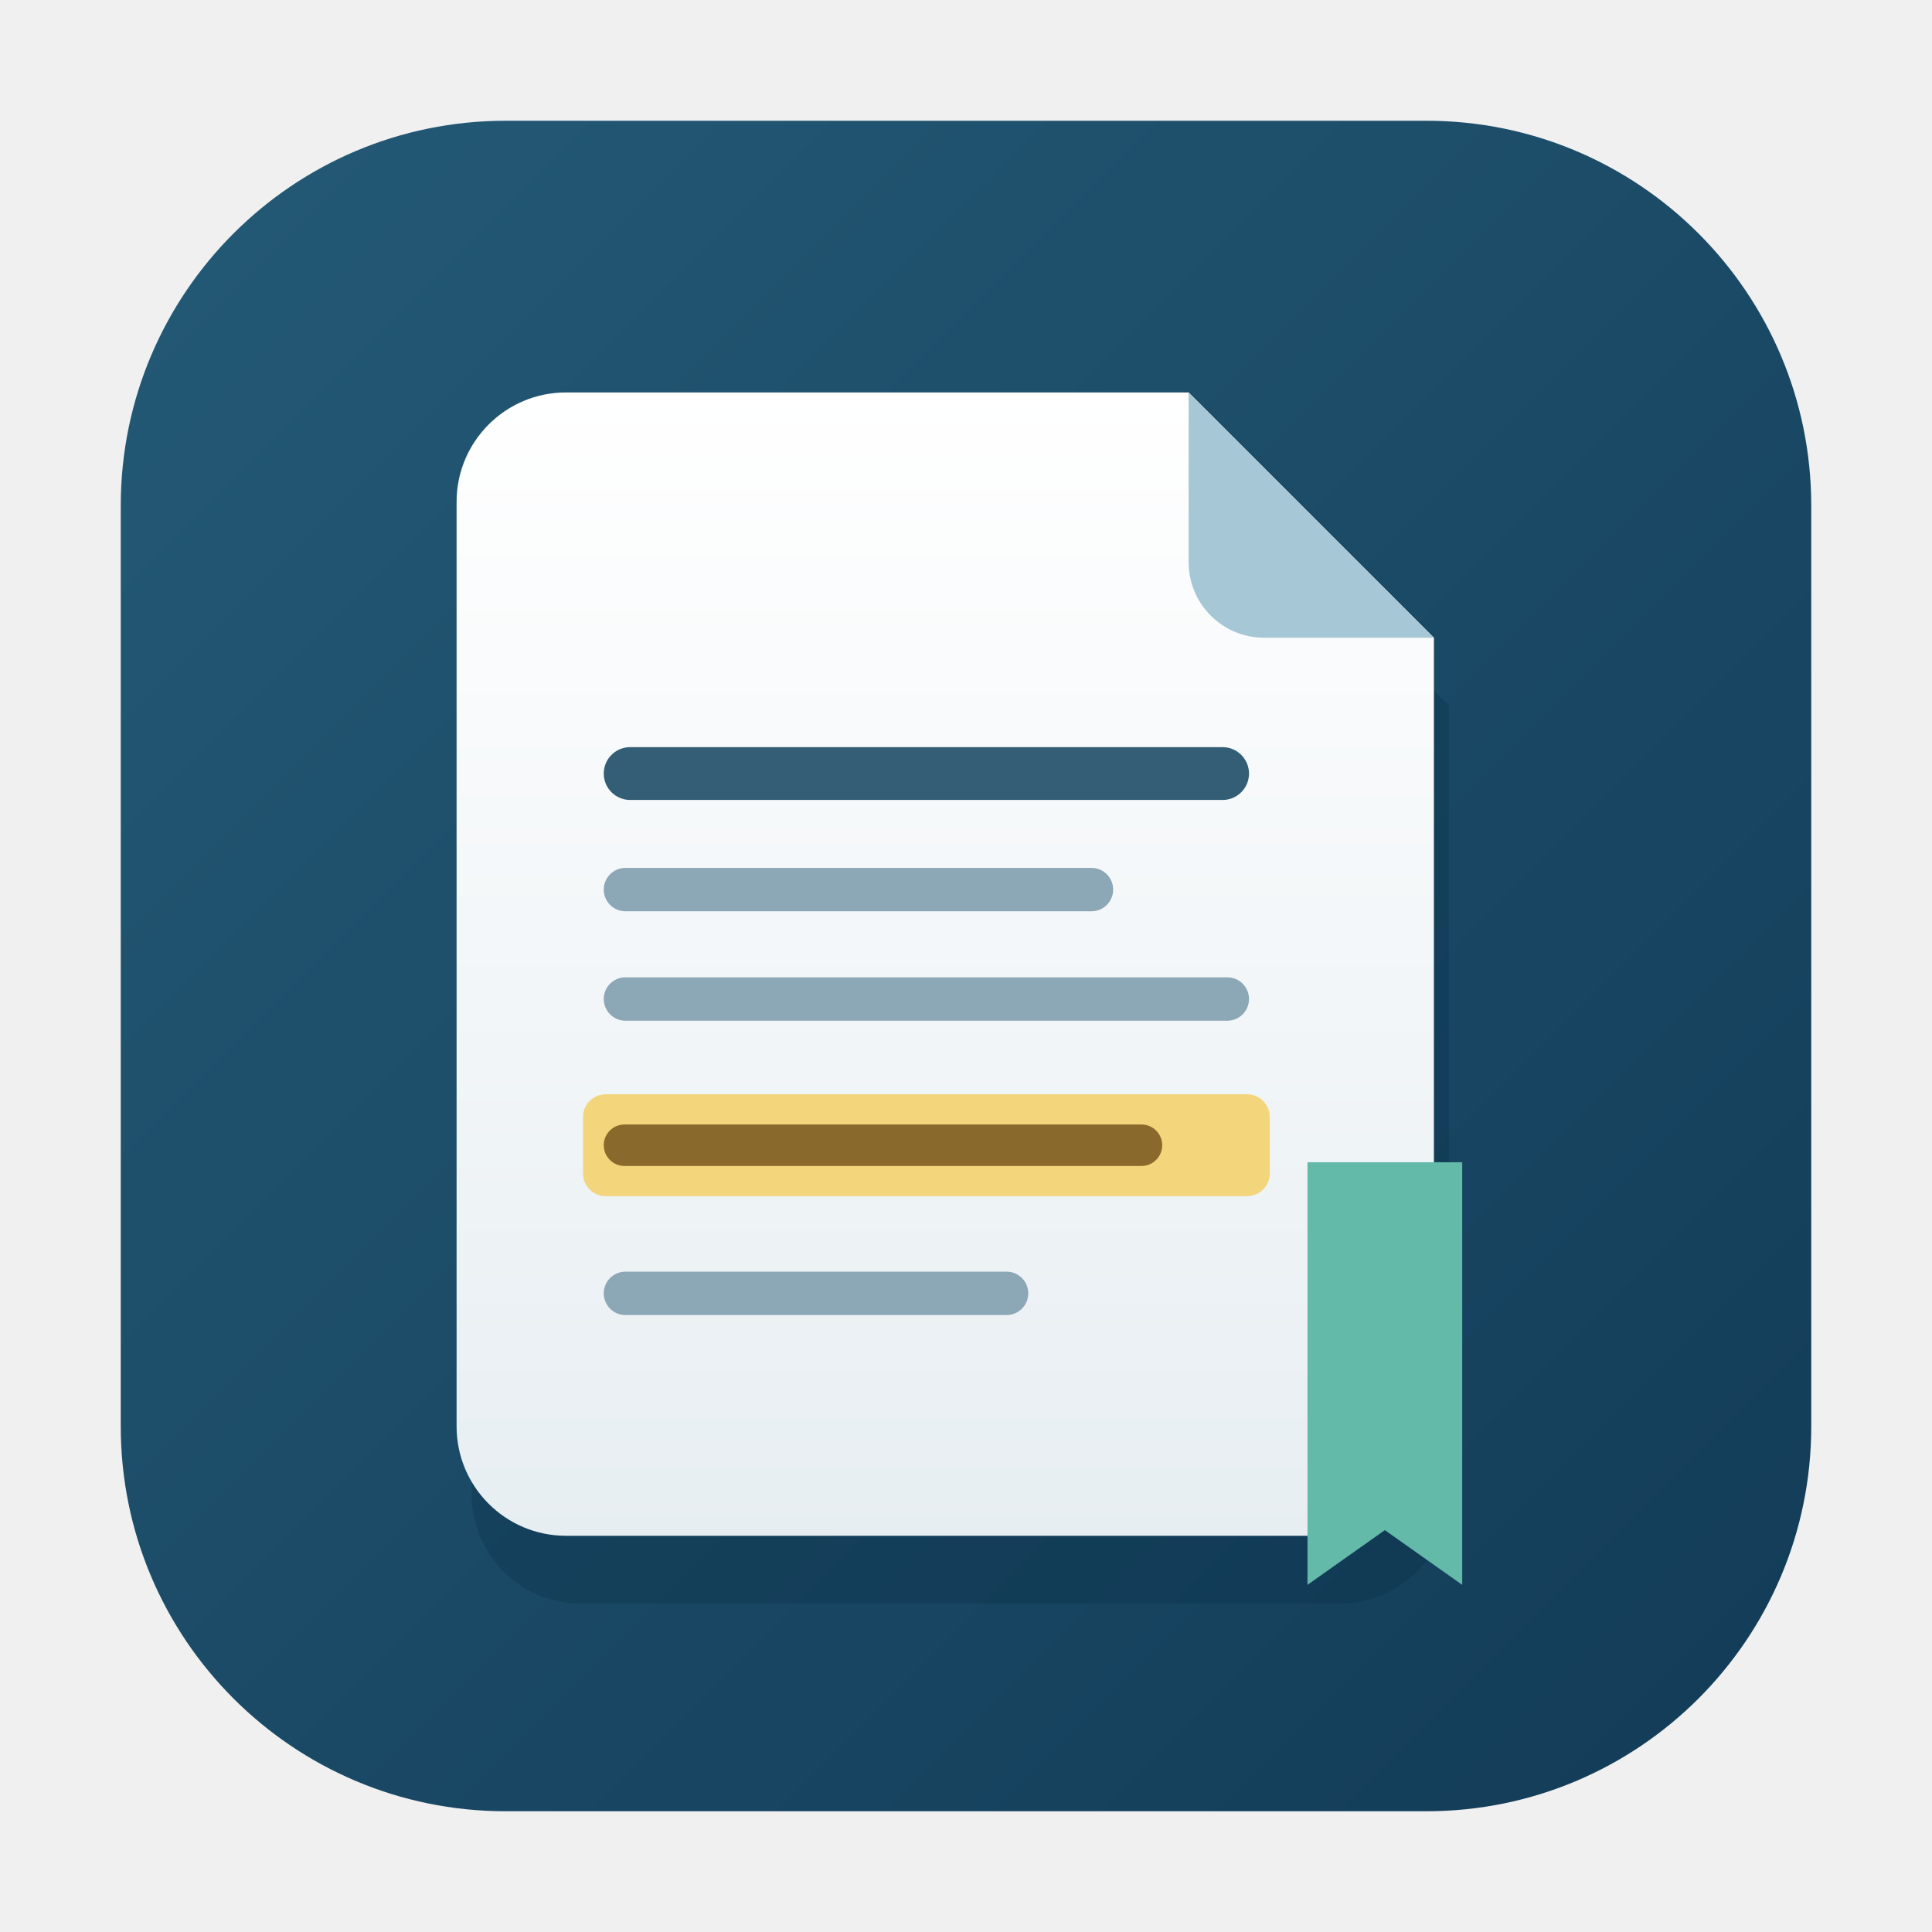
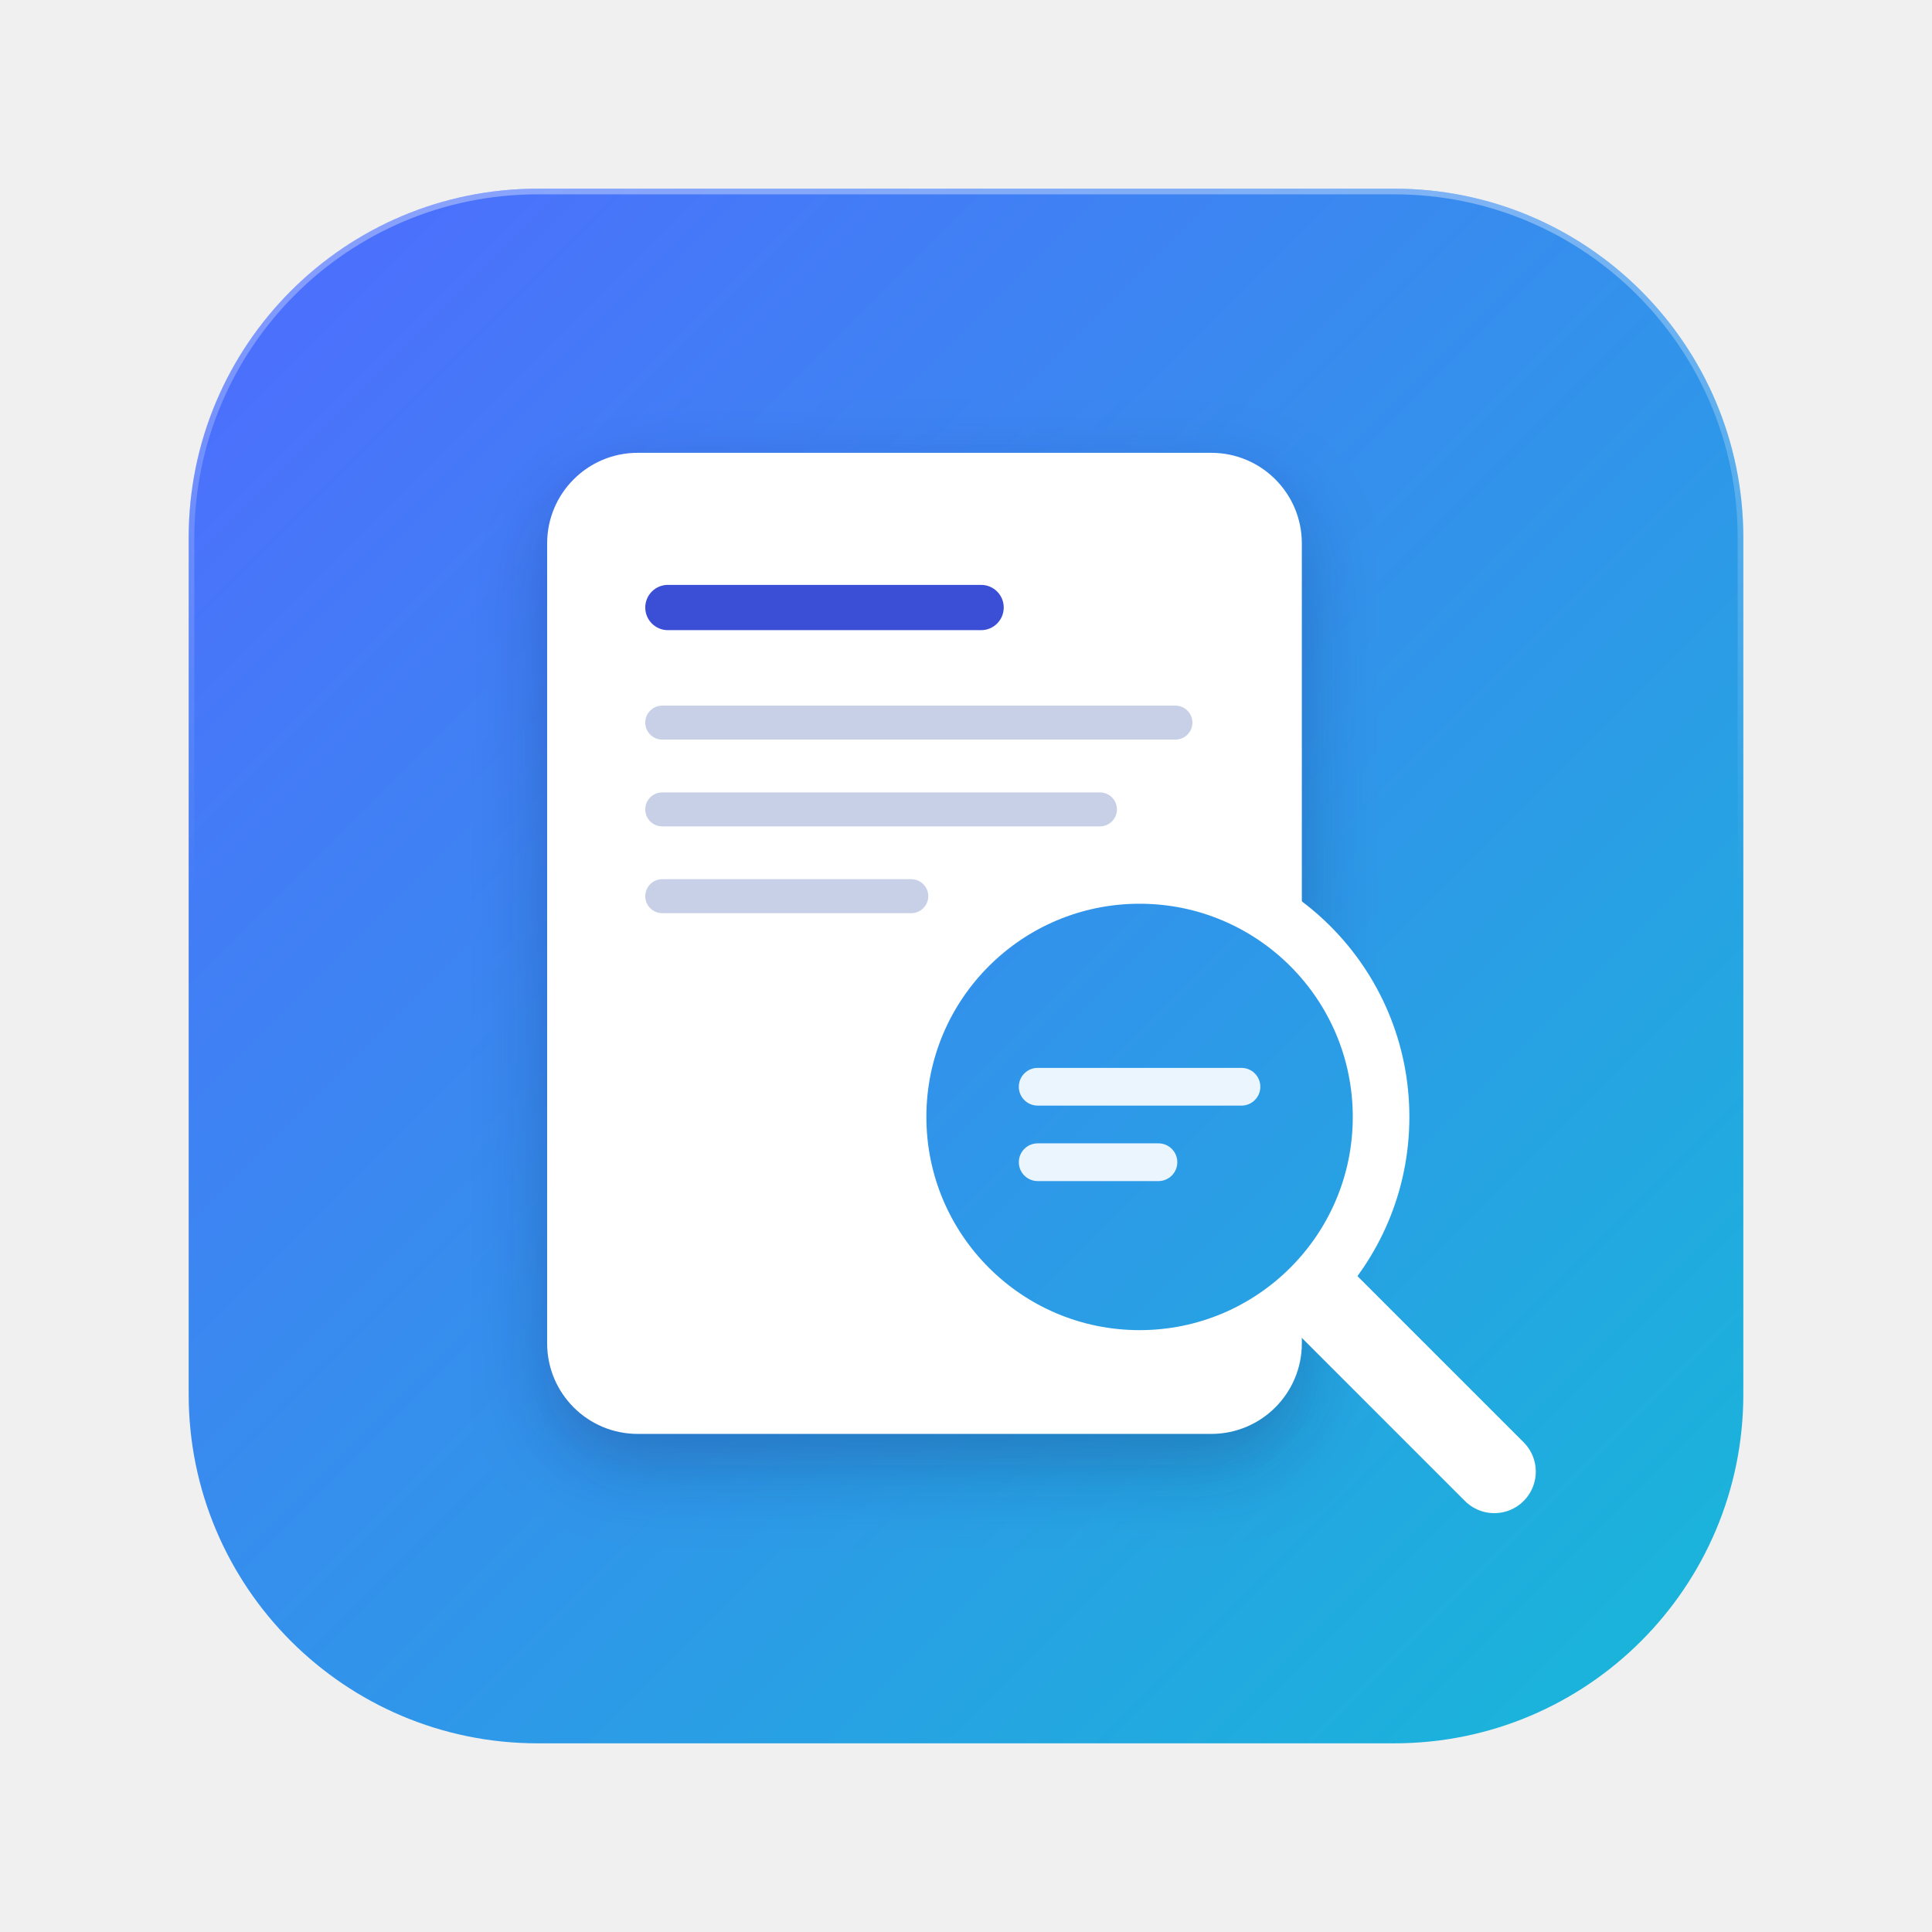
<svg xmlns="http://www.w3.org/2000/svg" width="1024" height="1024" viewBox="0 0 1024 1024">
  <defs>
    <linearGradient id="tile" x1="0" y1="0" x2="1" y2="1">
-       <stop stop-color="#245a76" />
-       <stop offset="1" stop-color="#123b57" />
+       <stop stop-color="#4f6bff" />
+       <stop offset="1" stop-color="#17b8d8" />
    </linearGradient>
-     <linearGradient id="paper" x1="0" y1="0" x2="0" y2="1">
-       <stop stop-color="#ffffff" />
-       <stop offset="1" stop-color="#e7eef2" />
+     <linearGradient id="rim" x1="0" y1="0" x2="0" y2="1">
+       <stop stop-color="#ffffff" stop-opacity=".35" />
+       <stop offset=".45" stop-color="#ffffff" stop-opacity="0" />
    </linearGradient>
+     <mask id="lens">
+       <rect width="1024" height="1024" fill="#fff" />
+       <circle cx="604" cy="592" r="128" fill="#000" />
+     </mask>
+     <filter id="blur" x="-20%" y="-20%" width="140%" height="140%">
+       <feGaussianBlur stdDeviation="20" />
+     </filter>
  </defs>
-   <rect x="64" y="64" width="896" height="896" rx="204" fill="url(#tile)" />
-   <path d="M300 226h330l130 130v418a58 58 0 0 1-58 58H300a58 58 0 0 1-58-58V284a58 58 0 0 1 58-58Z" fill="#062d44" opacity=".3" transform="translate(8 18)" />
-   <path d="M300 208h330l130 130v418a58 58 0 0 1-58 58H300a58 58 0 0 1-58-58V266a58 58 0 0 1 58-58Z" fill="url(#paper)" />
-   <path d="M630 208v90a40 40 0 0 0 40 40h90" fill="#a6c7d5" />
-   <rect x="320" y="396" width="342" height="28" rx="14" fill="#345e76" />
-   <rect x="320" y="460" width="270" height="23" rx="11.5" fill="#8ca7b6" />
-   <rect x="320" y="518" width="342" height="23" rx="11.5" fill="#8ca7b6" />
-   <rect x="309" y="580" width="364" height="54" rx="12" fill="#f3d67c" />
-   <rect x="320" y="596" width="296" height="22" rx="11" fill="#8a692d" />
-   <rect x="320" y="674" width="225" height="23" rx="11.5" fill="#8ca7b6" />
-   <path d="M693 616h82v224l-41-29-41 29Z" fill="#63baa9" />
+   <rect x="100" y="100" width="824" height="824" rx="185" fill="url(#tile)" />
+   <rect x="101.5" y="101.5" width="821" height="821" rx="183.5" fill="none" stroke="url(#rim)" stroke-width="3" />
+   <g mask="url(#lens)">
+     <rect x="290" y="256" width="400" height="520" rx="48" fill="#0b1a5c" opacity=".28" filter="url(#blur)" />
+     <rect x="290" y="240" width="400" height="520" rx="48" fill="#ffffff" />
+     <rect x="342" y="310" width="190" height="24" rx="12" fill="#3a4fd6" />
+     <g fill="#c7d0e6">
+       <rect x="342" y="374" width="290" height="18" rx="9" />
+       <rect x="342" y="420" width="250" height="18" rx="9" />
+       <rect x="342" y="466" width="150" height="18" rx="9" />
+     </g>
+   </g>
+   <circle cx="604" cy="592" r="128" fill="none" stroke="#ffffff" stroke-width="30" />
+   <path d="M700 688l92 92" stroke="#ffffff" stroke-width="44" stroke-linecap="round" />
+   <g fill="#ffffff" opacity=".9">
+     <rect x="540" y="566" width="128" height="20" rx="10" />
+     <rect x="540" y="606" width="84" height="20" rx="10" />
+   </g>
</svg>
